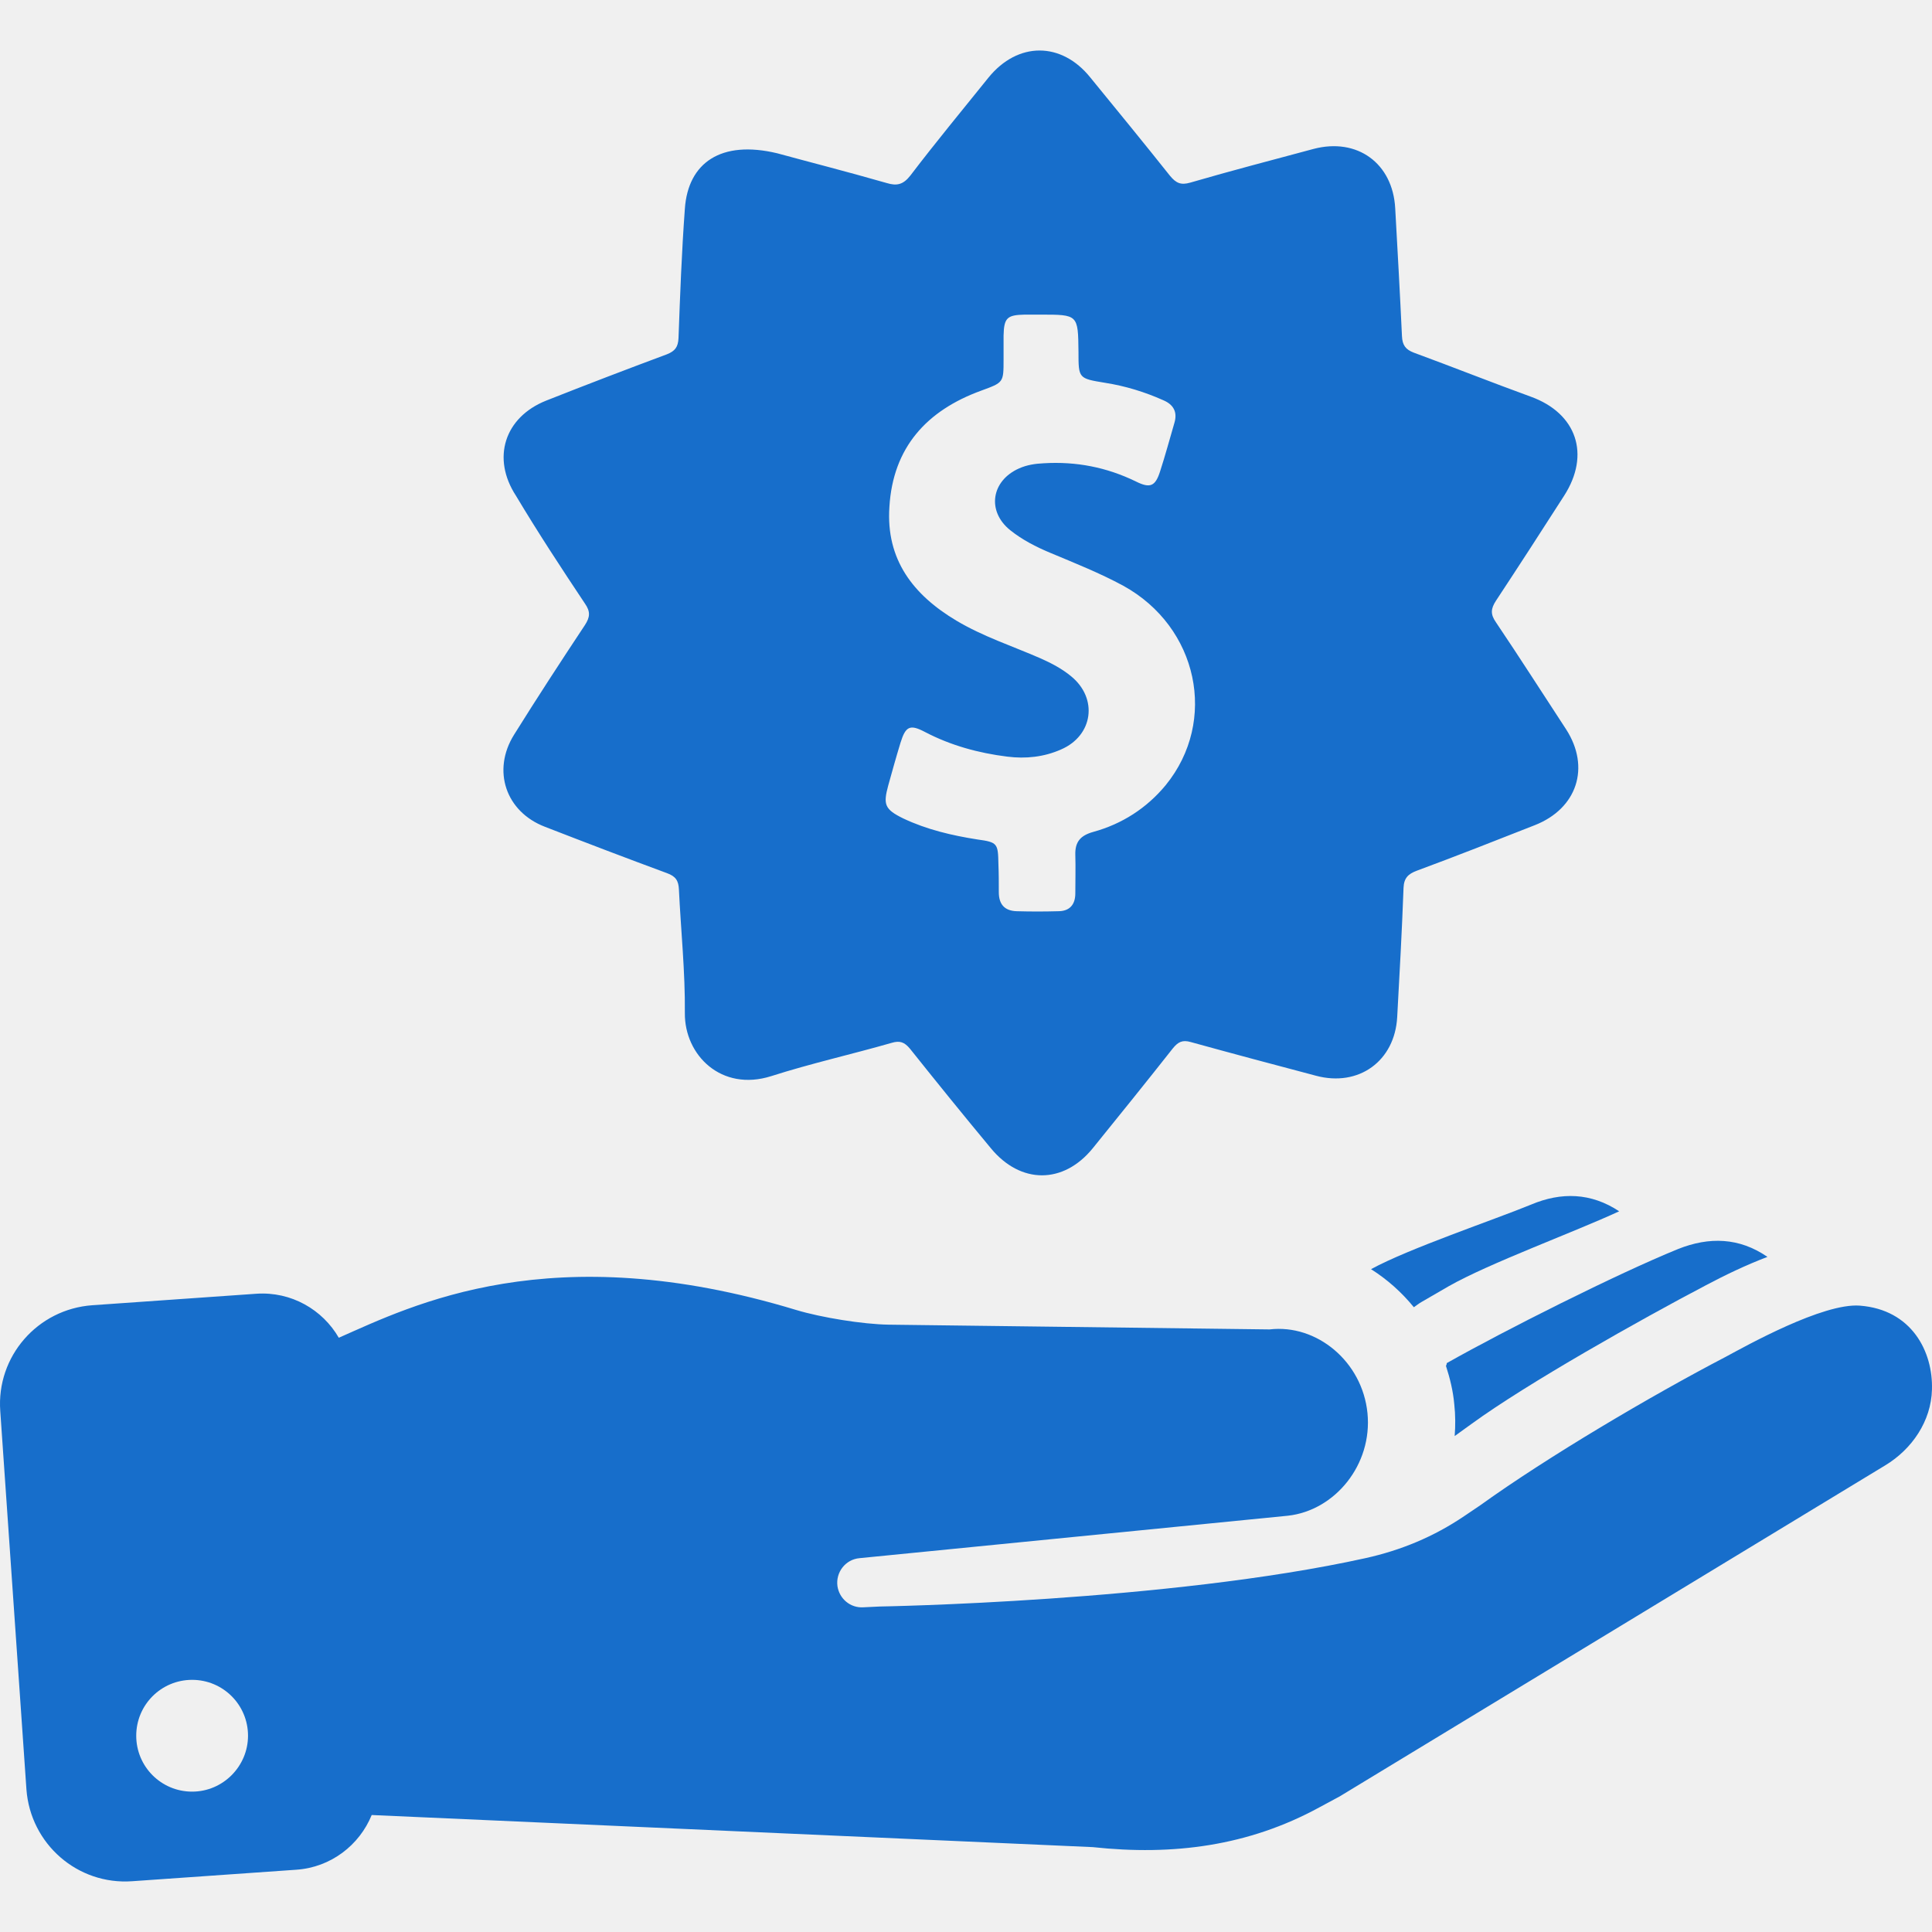
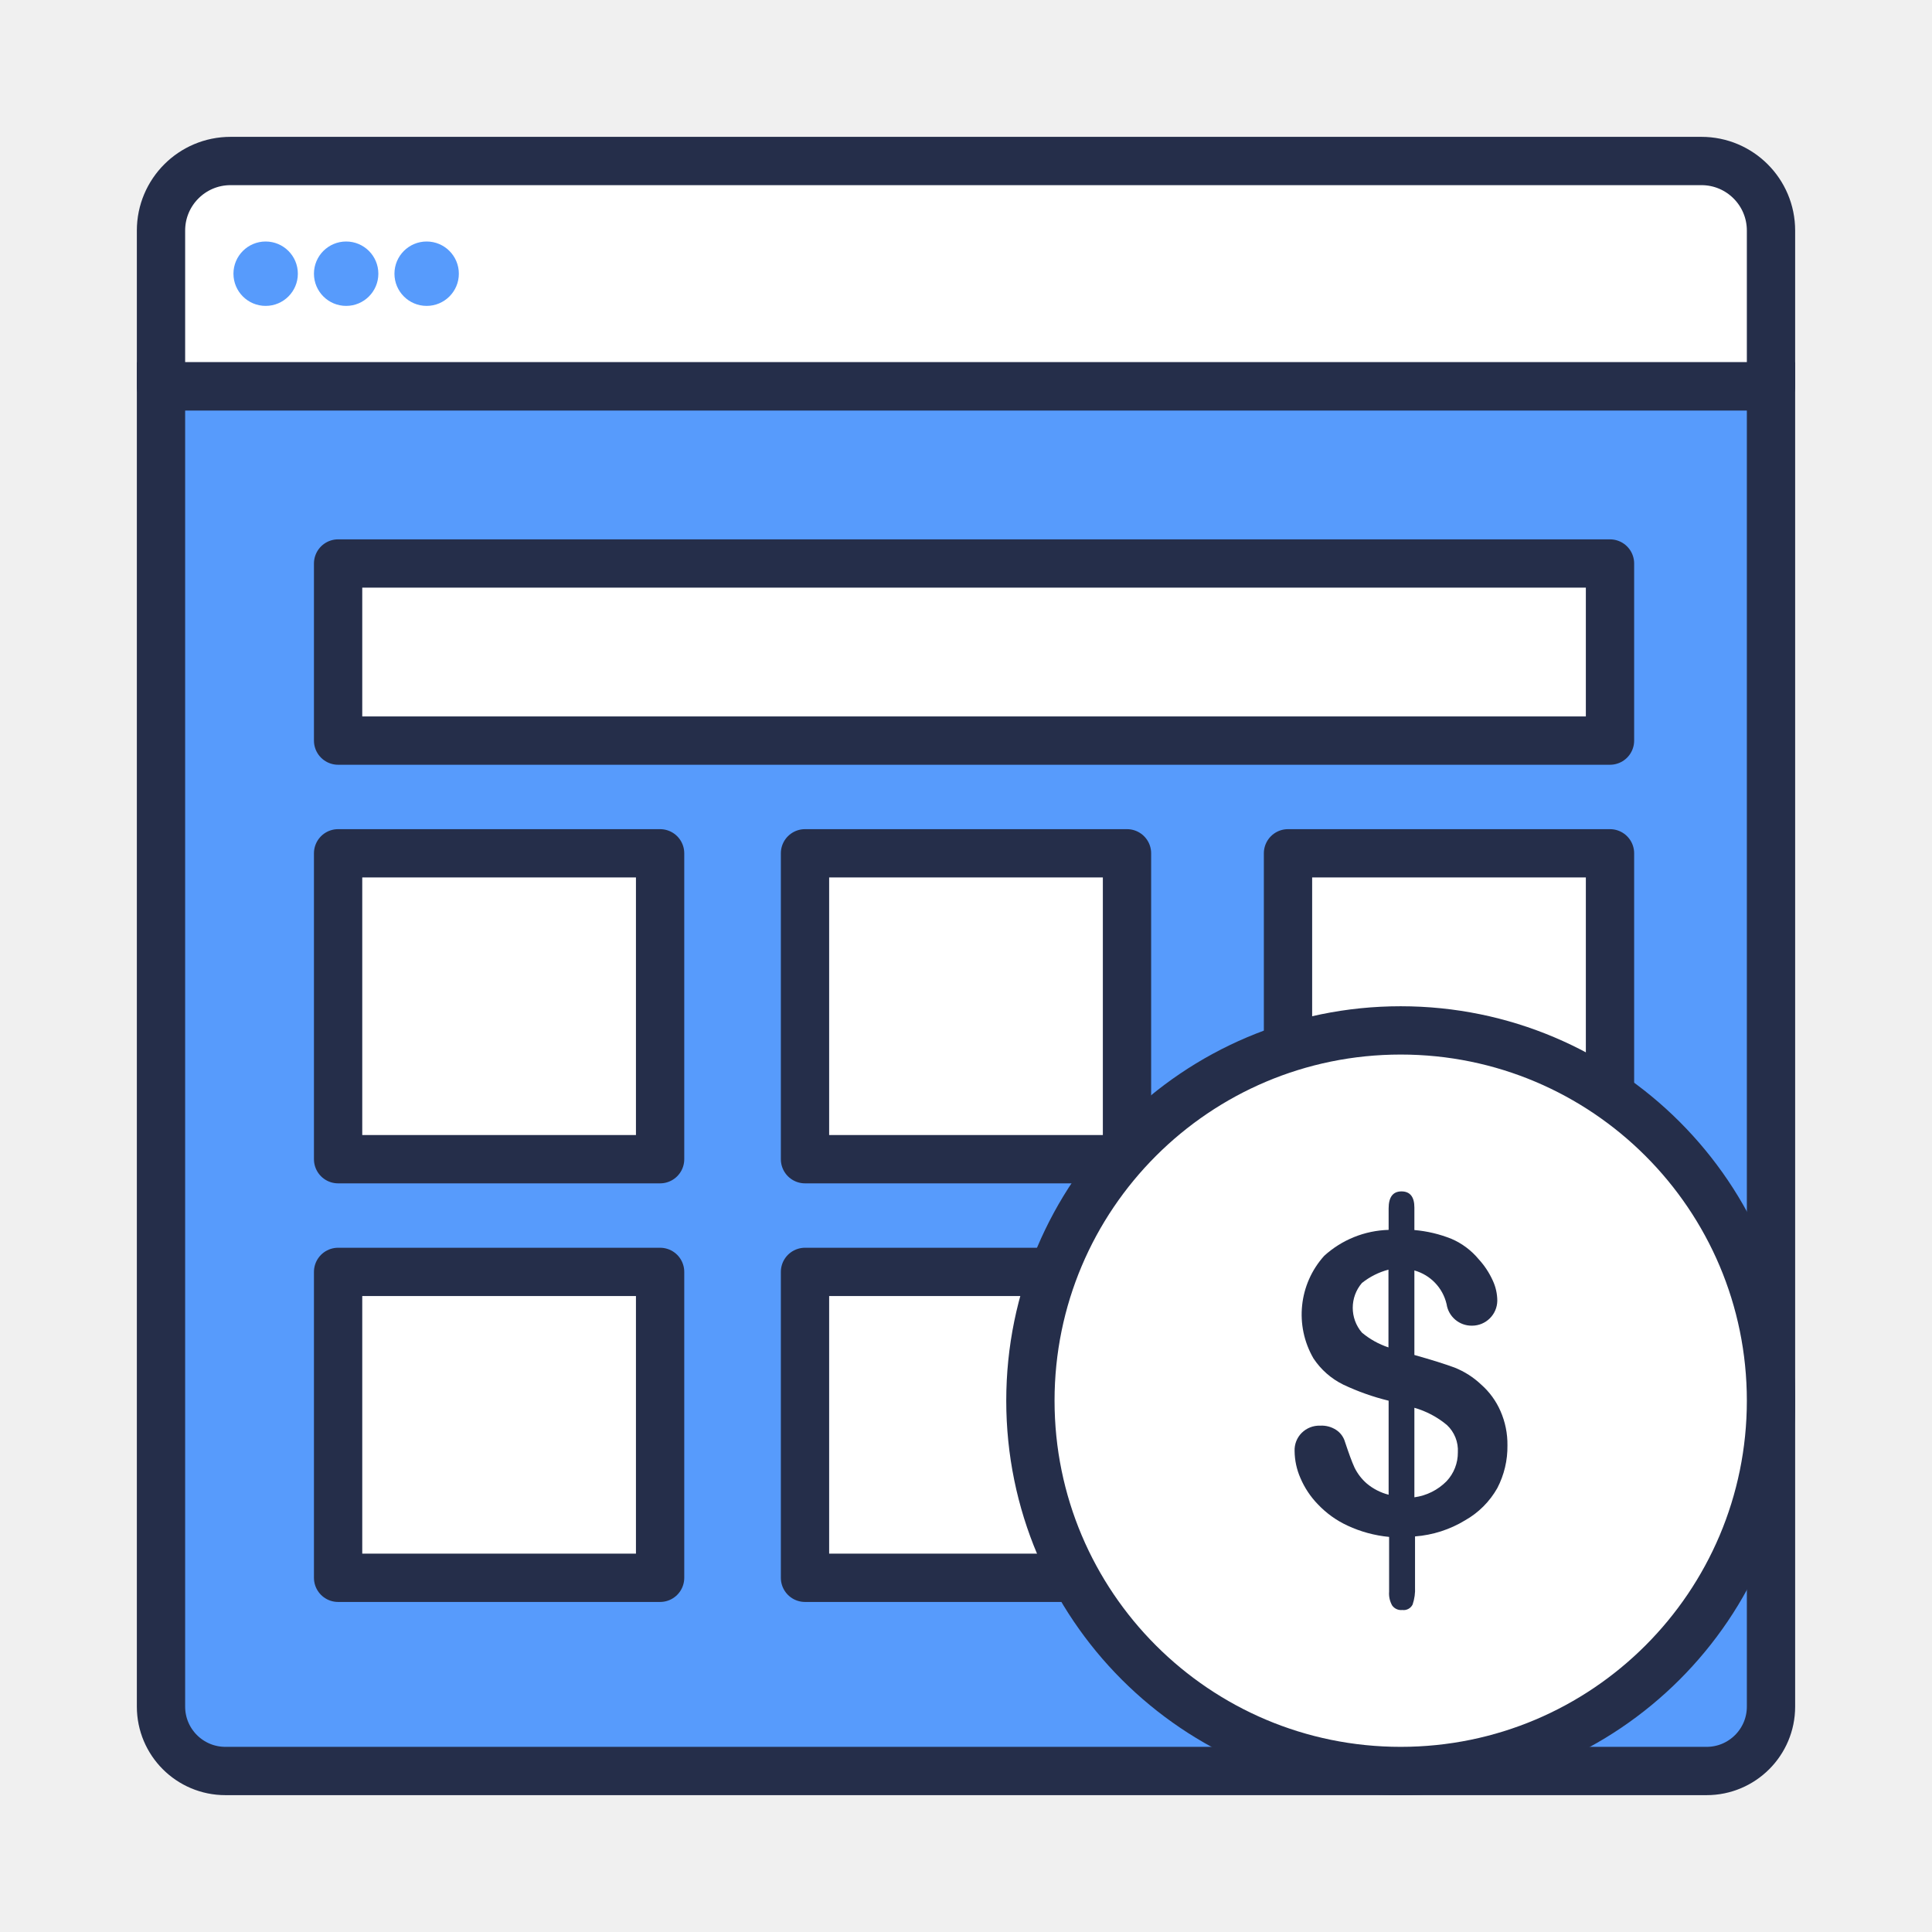
- <svg xmlns="http://www.w3.org/2000/svg" version="1.1" id="Capa_1" x="0px" y="0px" viewBox="0 0 487.378 487.378" style="enable-background:new 0 0 487.378 487.378;" xml:space="preserve" width="512px" height="512px">
-   <g>
-     <g>
-       <path d="M469.166,329.368c-9.3-0.7-28.6,10.1-33.8,12.9c-18.8,9.8-44.9,25.2-62,37.5c-1.2,0.8-2.8,1.9-4,2.7    c-7.7,5.2-15.9,8.6-24.9,10.6c-49.8,11-122.5,12.2-122.5,12.2l-4.2,0.2c-3.2,0.2-6-2.1-6.5-5.3c-0.5-3.5,2-6.8,5.6-7.1l108-10.7    c11.9-1.3,21.4-12.9,20.1-25.9s-12.8-22.5-24.7-21.1l-96.1-1.2c-6.5-0.1-17-1.8-23.3-3.7c-61.9-18.8-96.8-1.2-115.4,7    c-4.1-7.1-12-11.7-20.8-11.1l-41.4,2.9c-13.8,1-24.2,12.9-23.2,26.7l6.6,95.4c1,13.8,12.9,24.2,26.7,23.2l41.4-2.9    c8.7-0.6,15.9-6.2,19-13.8l181.9,8.1c20.3,2.2,39.3-0.3,57.1-10l5.2-2.8l137.6-83.5c6.8-4.1,11.6-11.2,11.8-19.1    C487.666,340.968,482.266,330.368,469.166,329.368z M48.466,451.968c-7.8,0-14.1-6.3-14.1-14.1c0-7.8,6.3-14.1,14.1-14.1    s14.1,6.3,14.1,14.1C62.566,445.568,56.266,451.968,48.466,451.968z" fill="#176ecb" />
-       <path d="M364.766,344.568c1,3.1,1.8,6.3,2.1,9.7c0.3,2.7,0.3,5.4,0.1,8c1.4-1,2.9-2.1,4.3-3.1c14-10.2,42.8-26.4,59-34.9    c4.9-2.6,10.1-5.1,15.6-7.2c-7.1-4.9-14.7-5.1-22.5-2c-15.5,6.3-43.9,20.6-58.4,28.8    C364.966,344.168,364.866,344.368,364.766,344.568z" fill="#176ecb" />
-       <path d="M386.266,303.868c-9.5,3.9-30.9,11.1-40.4,16.3c4.1,2.6,7.7,5.8,10.8,9.6c0.6-0.4,1.2-0.9,1.9-1.3l6.9-4    c10.2-5.8,31.8-13.7,43-18.9C401.366,300.868,393.866,300.668,386.266,303.868z" fill="#176ecb" />
-       <path d="M147.566,152.268c1.4,2,1.3,3.4,0,5.4c-6.1,9.2-12.1,18.4-17.9,27.7c-5.6,9-2.1,19.4,7.8,23.2c10.3,4,20.5,7.9,30.8,11.7    c2.2,0.8,2.9,1.9,3,4.1c0.5,10.4,1.6,20.8,1.5,31.2c-0.1,10.6,9.2,19.9,21.8,15.9c10-3.2,20.3-5.5,30.4-8.4c2-0.6,3.2-0.2,4.6,1.5    c6.7,8.4,13.5,16.8,20.4,25.1c7.5,9.1,18.3,9.1,25.7,0c6.8-8.4,13.5-16.7,20.2-25.2c1.3-1.6,2.4-2.2,4.5-1.6    c10.5,2.9,21,5.7,31.6,8.5c10.8,2.9,19.9-3.7,20.5-14.8c0.6-10.9,1.2-21.7,1.6-32.6c0.1-2.5,1.2-3.5,3.3-4.3    c10-3.7,19.9-7.6,29.8-11.5c10.7-4.2,14.1-14.6,7.9-24.2c-5.9-9-11.7-18.1-17.7-27c-1.4-2-1.3-3.4,0-5.4    c5.8-8.8,11.5-17.6,17.2-26.5c6.7-10.4,3.2-20.8-8.4-25c-9.9-3.6-19.7-7.5-29.5-11.1c-2.1-0.8-2.9-1.9-3-4.2    c-0.5-10.8-1.1-21.5-1.7-32.2c-0.6-11.4-9.6-17.9-20.6-15c-10.4,2.8-20.8,5.5-31.1,8.5c-2.4,0.7-3.6,0.1-5.1-1.7    c-6.6-8.3-13.4-16.6-20.1-24.8c-7.3-9.1-18.3-9.1-25.7,0c-6.6,8.2-13.3,16.3-19.7,24.7c-1.8,2.3-3.4,2.7-6,1.9    c-10.1-2.9-20.3-5.5-27.6-7.5c-14.2-3.4-22.5,2.4-23.3,14c-0.8,10.9-1.2,21.7-1.6,32.6c-0.1,2.3-0.9,3.3-2.9,4.1    c-10.2,3.8-20.4,7.7-30.5,11.7c-10.5,4.2-13.8,14.5-7.6,24C135.666,134.268,141.566,143.268,147.566,152.268z M224.066,198.168    c1-3.6,2-7.2,3.1-10.8c1.3-4.2,2.4-4.7,6.2-2.7c6.5,3.4,13.5,5.3,20.7,6.2c4.7,0.6,9.3,0.1,13.6-1.8c8.1-3.5,9.4-12.9,2.5-18.5    c-2.3-1.9-5-3.3-7.7-4.5c-7.1-3.1-14.5-5.5-21.2-9.5c-10.9-6.5-17.8-15.4-16.9-28.7c0.9-15,9.4-24.3,23.1-29.3    c5.7-2.1,5.7-2,5.7-7.9c0-2,0-4,0-6c0.1-4.5,0.9-5.2,5.3-5.3c1.4,0,2.7,0,4.1,0c9.4,0,9.4,0,9.5,9.4c0,6.7,0,6.7,6.7,7.8    c5.1,0.8,10,2.3,14.7,4.4c2.6,1.1,3.6,3,2.8,5.7c-1.2,4.1-2.3,8.2-3.6,12.2c-1.2,3.8-2.5,4.4-6.1,2.6c-7.4-3.6-15.1-5.1-23.3-4.6    c-2.1,0.1-4.2,0.4-6.2,1.3c-7,3.1-8.2,10.8-2.2,15.6c3,2.4,6.5,4.2,10.1,5.7c6.2,2.6,12.5,5.1,18.4,8.3    c18.9,10.4,23.9,34.1,10.7,50.3c-4.8,5.8-11,9.8-18.3,11.8c-3.2,0.9-4.6,2.5-4.5,5.8c0.1,3.2,0,6.5,0,9.7c0,2.9-1.5,4.5-4.3,4.5    c-3.5,0.1-7,0.1-10.5,0c-3.1-0.1-4.5-1.8-4.5-4.8c0-2.4,0-4.7-0.1-7.1c-0.1-5.2-0.2-5.5-5.3-6.2c-6.4-1-12.8-2.5-18.7-5.3    C223.166,204.168,222.766,202.968,224.066,198.168z" fill="#176ecb" />
-     </g>
-   </g>
-   <g>
- </g>
-   <g>
- </g>
-   <g>
- </g>
-   <g>
- </g>
-   <g>
- </g>
-   <g>
- </g>
-   <g>
- </g>
-   <g>
- </g>
-   <g>
- </g>
-   <g>
- </g>
-   <g>
- </g>
-   <g>
- </g>
-   <g>
- </g>
-   <g>
- </g>
-   <g>
- </g>
+ <svg xmlns="http://www.w3.org/2000/svg" id="Layer_1" data-name="Layer 1" viewBox="0 0 120 120">
+   <defs>
+     <style>.cls-1{fill:#fff;stroke-linecap:round;stroke-linejoin:round;}.cls-1,.cls-2{stroke:#252e4a;stroke-width:3px;}.cls-2,.cls-3{fill:#579bfc;}.cls-2{stroke-miterlimit:10;}.cls-4{fill:#252e4a;}</style>
+   </defs>
+   <path class="cls-1" d="M14.32,10h91.36A4.32,4.32,0,0,1,110,14.32V24a0,0,0,0,1,0,0H10a0,0,0,0,1,0,0V14.32A4.32,4.32,0,0,1,14.32,10Z" />
+   <path class="cls-2" d="M10,24H110a0,0,0,0,1,0,0v82a4,4,0,0,1-4,4H14a4,4,0,0,1-4-4V24a0,0,0,0,1,0,0Z" />
+   <circle class="cls-3" cx="16.5" cy="17" r="2" />
+   <circle class="cls-3" cx="21.5" cy="17" r="2" />
+   <circle class="cls-3" cx="26.5" cy="17" r="2" />
+   <rect class="cls-1" x="21" y="35" width="79" height="11" />
+   <rect class="cls-1" x="21" y="53" width="20" height="19" />
+   <rect class="cls-1" x="50" y="53" width="20" height="19" />
+   <rect class="cls-1" x="80" y="53" width="20" height="19" />
+   <rect class="cls-1" x="21" y="79" width="20" height="19" />
+   <rect class="cls-1" x="50" y="79" width="20" height="19" />
+   <rect class="cls-1" x="80" y="79" width="20" height="19" />
+   <circle class="cls-1" cx="87" cy="87" r="23" />
+   <path class="cls-4" d="M87.85,75V76.4a8,8,0,0,1,2.31.55,4.52,4.52,0,0,1,1.69,1.27,5,5,0,0,1,.87,1.32A3,3,0,0,1,93,80.79a1.57,1.57,0,0,1-1.57,1.55A1.57,1.57,0,0,1,89.85,81a2.84,2.84,0,0,0-2-2.09v5.25q1.56.44,2.49.78A5.2,5.2,0,0,1,92,86a4.68,4.68,0,0,1,1.2,1.65,5.12,5.12,0,0,1,.43,2.12A5.57,5.57,0,0,1,93,92.43a5.28,5.28,0,0,1-2,2,7,7,0,0,1-3.11,1v3.14a2.91,2.91,0,0,1-.15,1.09.62.62,0,0,1-.64.34.68.68,0,0,1-.63-.28,1.5,1.5,0,0,1-.19-.86v-3.4a7.87,7.87,0,0,1-2.58-.7,6,6,0,0,1-1.84-1.32,5.33,5.33,0,0,1-1.09-1.64,4.26,4.26,0,0,1-.36-1.67A1.51,1.51,0,0,1,80.85,89,1.55,1.55,0,0,1,82,88.55a1.65,1.65,0,0,1,1,.27,1.33,1.33,0,0,1,.54.74c.23.69.42,1.22.59,1.59a3.13,3.13,0,0,0,.77,1,3.44,3.44,0,0,0,1.35.69V87a14.77,14.77,0,0,1-2.82-1,4.7,4.7,0,0,1-1.85-1.63A5.44,5.44,0,0,1,82.25,78a6.2,6.2,0,0,1,4-1.61V75.06c0-.71.27-1.06.8-1.06S87.85,74.34,87.85,75Zm-1.61,8.66V78.86a4.47,4.47,0,0,0-1.65.83,2.37,2.37,0,0,0,0,3.08A5.05,5.05,0,0,0,86.24,83.69Zm1.61,3.75V93a3.46,3.46,0,0,0,2-1,2.58,2.58,0,0,0,.7-1.79,2.15,2.15,0,0,0-.68-1.7A5.52,5.52,0,0,0,87.85,87.44Z" />
</svg>
